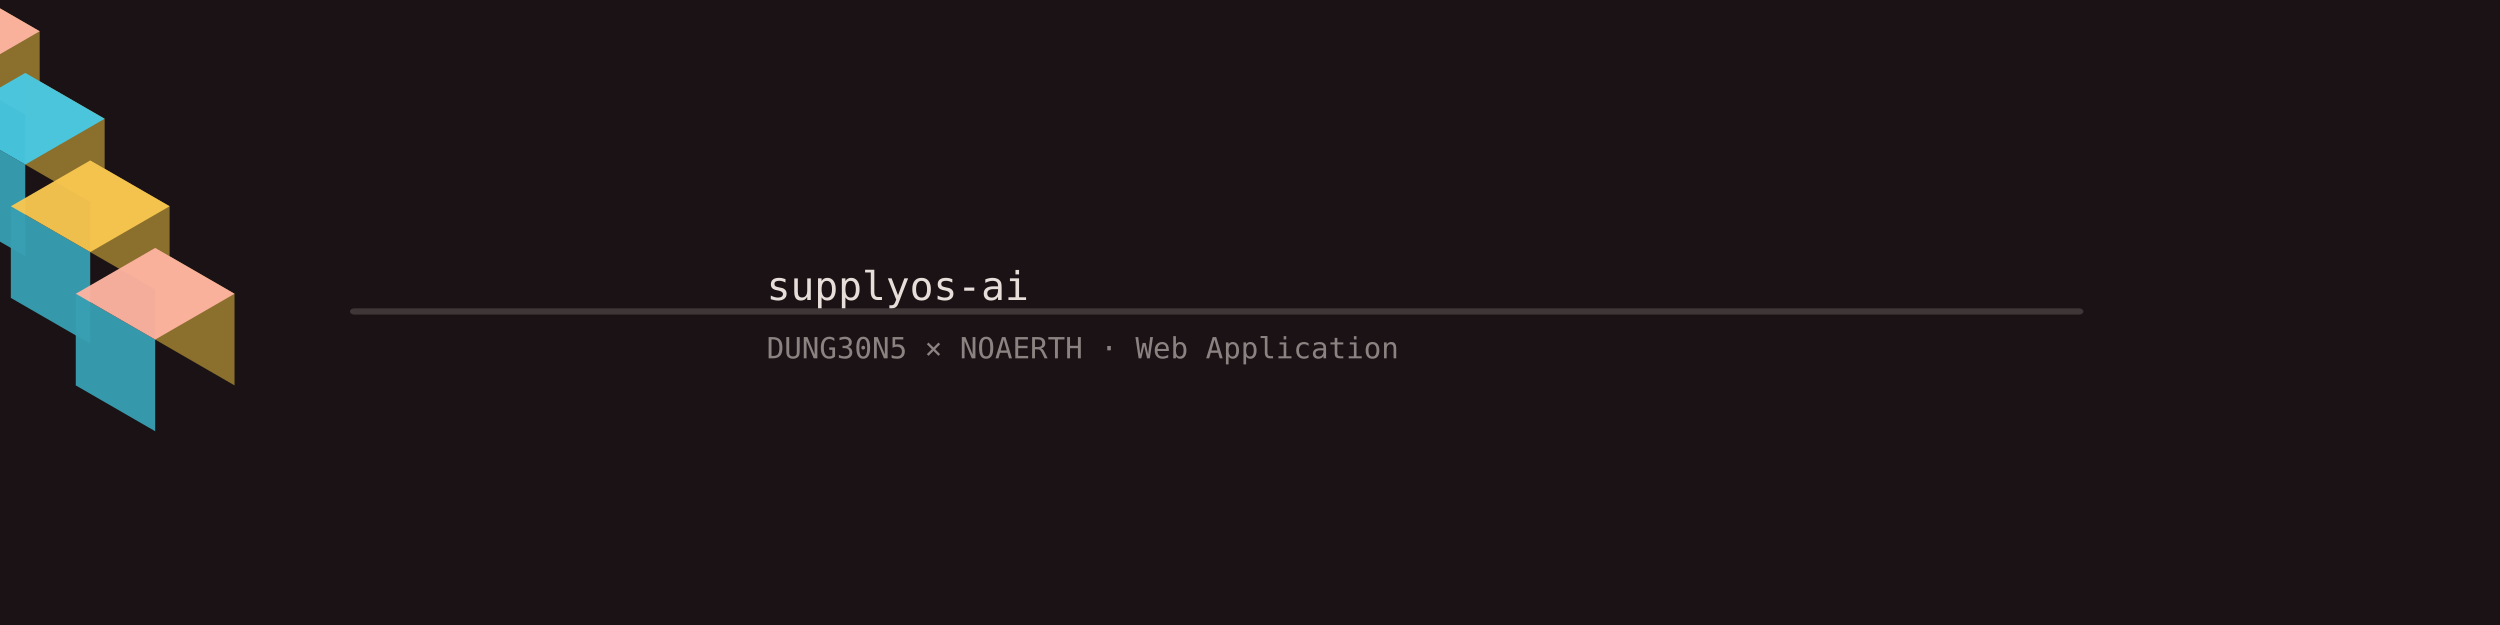
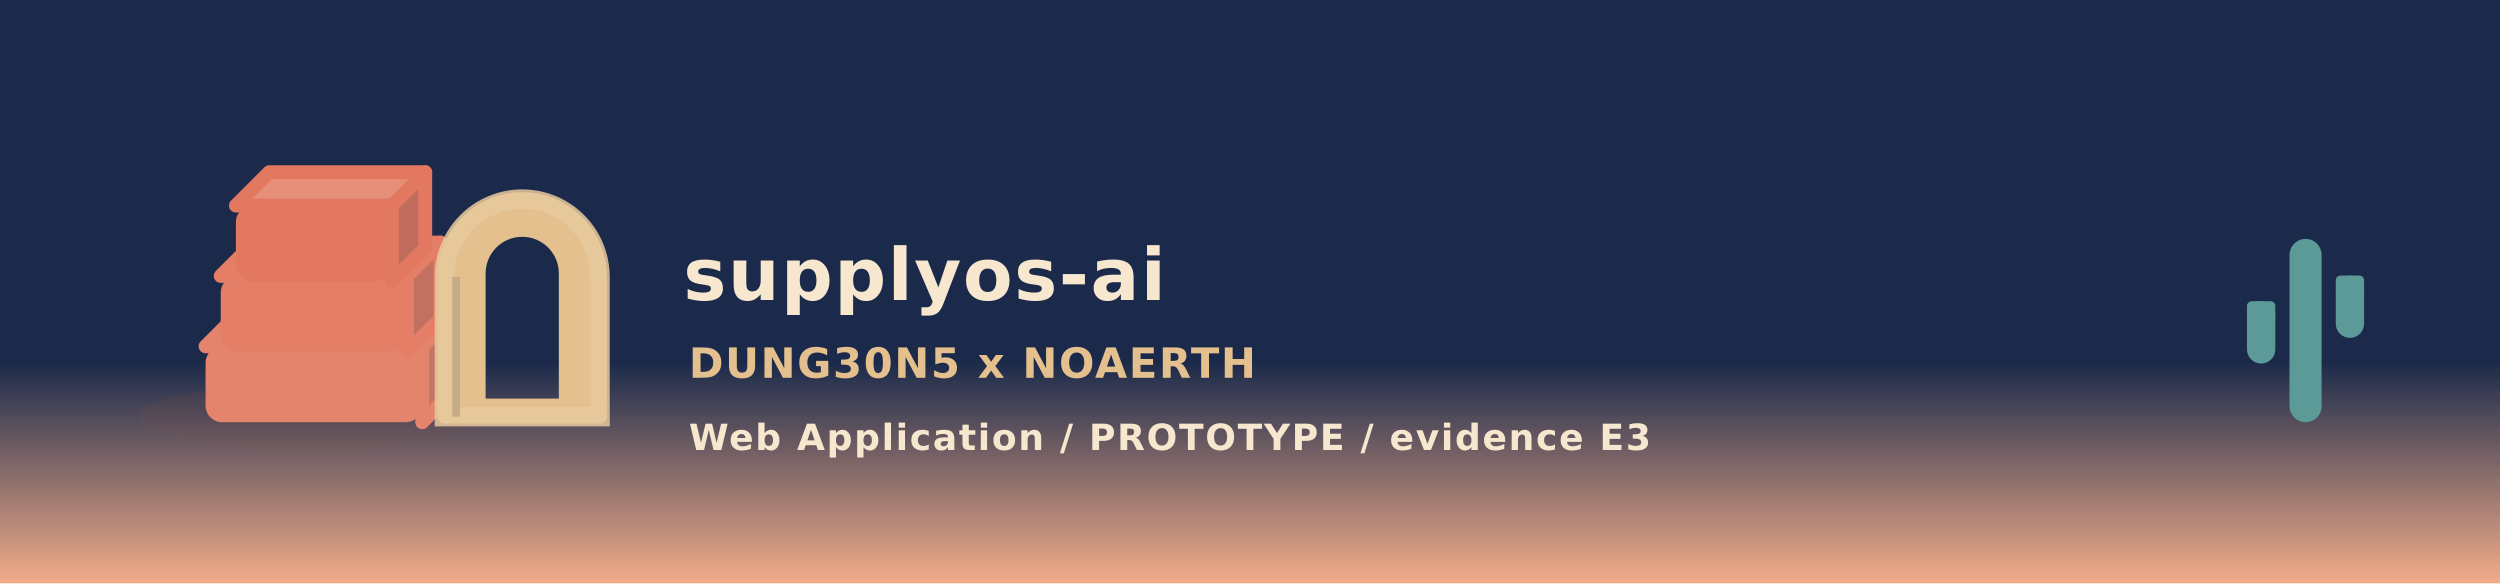
- <svg xmlns="http://www.w3.org/2000/svg" viewBox="0 0 1200 300" width="1200" height="300" role="img" aria-label="supplyos-ai identity object">
-   <rect width="1200" height="300" fill="#1a1214" />
-   <defs>
-     <linearGradient id="gft" x1="0" y1="0" x2="1" y2="1">
-       <stop offset="0%" stop-color="#ffb4a2" />
-       <stop offset="100%" stop-color="#48cae4" />
-     </linearGradient>
-   </defs>
-   <rect x="168.00" y="148.00" width="832.00" height="3.00" rx="2.00" fill="rgba(253,244,240,0.160)" opacity="1.00" />
-   <polygon points="-19.05,37.00 19.05,59.00 19.05,15.00 -19.05,-7.00" fill="#90732e" opacity="0.95" />
-   <polygon points="-57.16,59.00 -19.05,81.00 -19.05,37.00 -57.16,15.00" fill="#389eb2" opacity="0.95" />
-   <polygon points="-19.05,-7.00 19.05,15.00 -19.05,37.00 -57.16,15.00" fill="#ffb4a2" opacity="0.95" />
-   <polygon points="12.12,79.00 50.23,101.00 50.23,57.00 12.12,35.00" fill="#90732e" opacity="0.95" />
-   <polygon points="-25.98,101.00 12.12,123.00 12.12,79.00 -25.98,57.00" fill="#389eb2" opacity="0.95" />
-   <polygon points="12.12,35.00 50.23,57.00 12.12,79.00 -25.98,57.00" fill="#48cae4" opacity="0.95" />
-   <polygon points="43.30,121.00 81.41,143.00 81.41,99.00 43.30,77.00" fill="#90732e" opacity="0.95" />
-   <polygon points="5.20,143.00 43.30,165.00 43.30,121.00 5.20,99.00" fill="#389eb2" opacity="0.95" />
-   <polygon points="43.30,77.00 81.41,99.00 43.30,121.00 5.20,99.00" fill="#f9c74f" opacity="0.95" />
-   <polygon points="74.48,163.00 112.58,185.00 112.58,141.00 74.48,119.00" fill="#90732e" opacity="0.95" />
-   <polygon points="36.37,185.00 74.48,207.00 74.48,163.00 36.37,141.00" fill="#389eb2" opacity="0.95" />
-   <polygon points="74.48,119.00 112.58,141.00 74.48,163.00 36.37,141.00" fill="#ffb4a2" opacity="0.95" />
-   <text x="368" y="144" font-family="ui-monospace,Menlo,monospace" font-size="19" fill="rgba(253,244,240,0.900)">supplyos-ai</text>
-   <text x="368" y="172" font-family="ui-monospace,Menlo,monospace" font-size="14" fill="rgba(253,244,240,0.500)">DUNG30N5 × NOAERTH · Web Application</text>
+ <svg xmlns="http://www.w3.org/2000/svg" width="900" height="210" viewBox="0 0 900 210" role="img" aria-label="supplyos-ai - identity object">
+   <linearGradient id="skyf" x1="0" y1="0" x2="0" y2="1">
+     <stop offset="0" stop-color="#1b2a4a" />
+     <stop offset="0.62" stop-color="#1b2a4a" />
+     <stop offset="1" stop-color="#f3ad8a" />
+   </linearGradient>
+   <rect width="900" height="210" fill="url(#skyf)" />
+   <rect x="0" y="352" width="900" height="-142" fill="#e3c08d" />
+   <rect x="0" y="352" width="900" height="3" fill="#e6c596" />
+   <ellipse cx="112" cy="150" rx="62" ry="12" fill="rgba(138,90,68,0.11)" />
+   <path d="M74,124.67 L152,124.67 L164,112.67 L86,112.67 Z" fill="#e99a82" stroke="#e5846c" stroke-width="5" stroke-linejoin="round" />
+   <path d="M152,124.67 L164,112.67 L164,140 L152,152 Z" fill="#c37566" stroke="#e5846c" stroke-width="5" stroke-linejoin="round" />
+   <rect x="74" y="124.67" width="78" height="27.33" rx="6" fill="#e5846c" />
+   <path d="M79.46,99.33 L146.54,99.33 L158.54,87.33 L91.46,87.33 Z" fill="#e8957d" stroke="#e47e66" stroke-width="5" stroke-linejoin="round" />
+   <path d="M146.54,99.33 L158.54,87.33 L158.54,114.67 L146.54,126.67 Z" fill="#c27061" stroke="#e47e66" stroke-width="5" stroke-linejoin="round" />
+   <rect x="79.46" y="99.33" width="67.08" height="27.33" rx="6" fill="#e47e66" />
+   <path d="M84.92,74 L141.08,74 L153.08,62 L96.92,62 Z" fill="#e79079" stroke="#e37861" stroke-width="5" stroke-linejoin="round" />
+   <path d="M141.08,74 L153.08,62 L153.08,89.33 L141.08,101.33 Z" fill="#c16b5d" stroke="#e37861" stroke-width="5" stroke-linejoin="round" />
+   <rect x="84.92" y="74" width="56.16" height="27.33" rx="6" fill="#e37861" />
+   <path d="M160,150 L160,99.68 A28,28 0 0 1 216,99.68 L216,150 Z M172.32,146 L172.32,98.43 A15.68,15.68 0 0 1 203.68,98.43 L203.68,146 Z" fill="#e3c08d" fill-rule="evenodd" stroke="#e3c08d" stroke-width="5" stroke-linejoin="round" />
+   <path d="M160,150 L160,99.68 A28,28 0 0 1 216,99.68 L216,150 Z" fill="none" stroke="#e8c99d" stroke-width="7" stroke-linecap="round" opacity="0.85" />
+   <rect x="162.8" y="99.68" width="2.8" height="50.32" fill="#c7ab84" />
+   <text x="246" y="108" font-family="Verdana,DejaVu Sans,sans-serif" font-size="26" font-weight="700" letter-spacing="0.6" fill="#f6e7ce" text-anchor="start">supplyos-ai</text>
+   <text x="248" y="136" font-family="Verdana,DejaVu Sans,sans-serif" font-size="15" font-weight="700" letter-spacing="0.6" fill="#e3c08d" text-anchor="start">DUNG30N5 x NOAERTH</text>
+   <text x="248" y="162" font-family="Verdana,DejaVu Sans,sans-serif" font-size="13" font-weight="700" letter-spacing="0.6" fill="#f6e7ce" text-anchor="start">Web Application  /  PROTOTYPE  /  evidence E3</text>
+   <rect x="824.22" y="86" width="11.56" height="66" rx="5.78" fill="#5b9a97" />
+   <rect x="808.92" y="108.44" width="10.2" height="22.44" rx="5.1" fill="#5b9a97" />
+   <rect x="808.92" y="108.44" width="10.2" height="6.6" rx="1.7" fill="#5b9a97" />
+   <rect x="840.88" y="99.2" width="10.2" height="22.44" rx="5.1" fill="#5b9a97" />
+   <rect x="840.88" y="99.2" width="10.2" height="6.6" rx="1.7" fill="#5b9a97" />
</svg>
